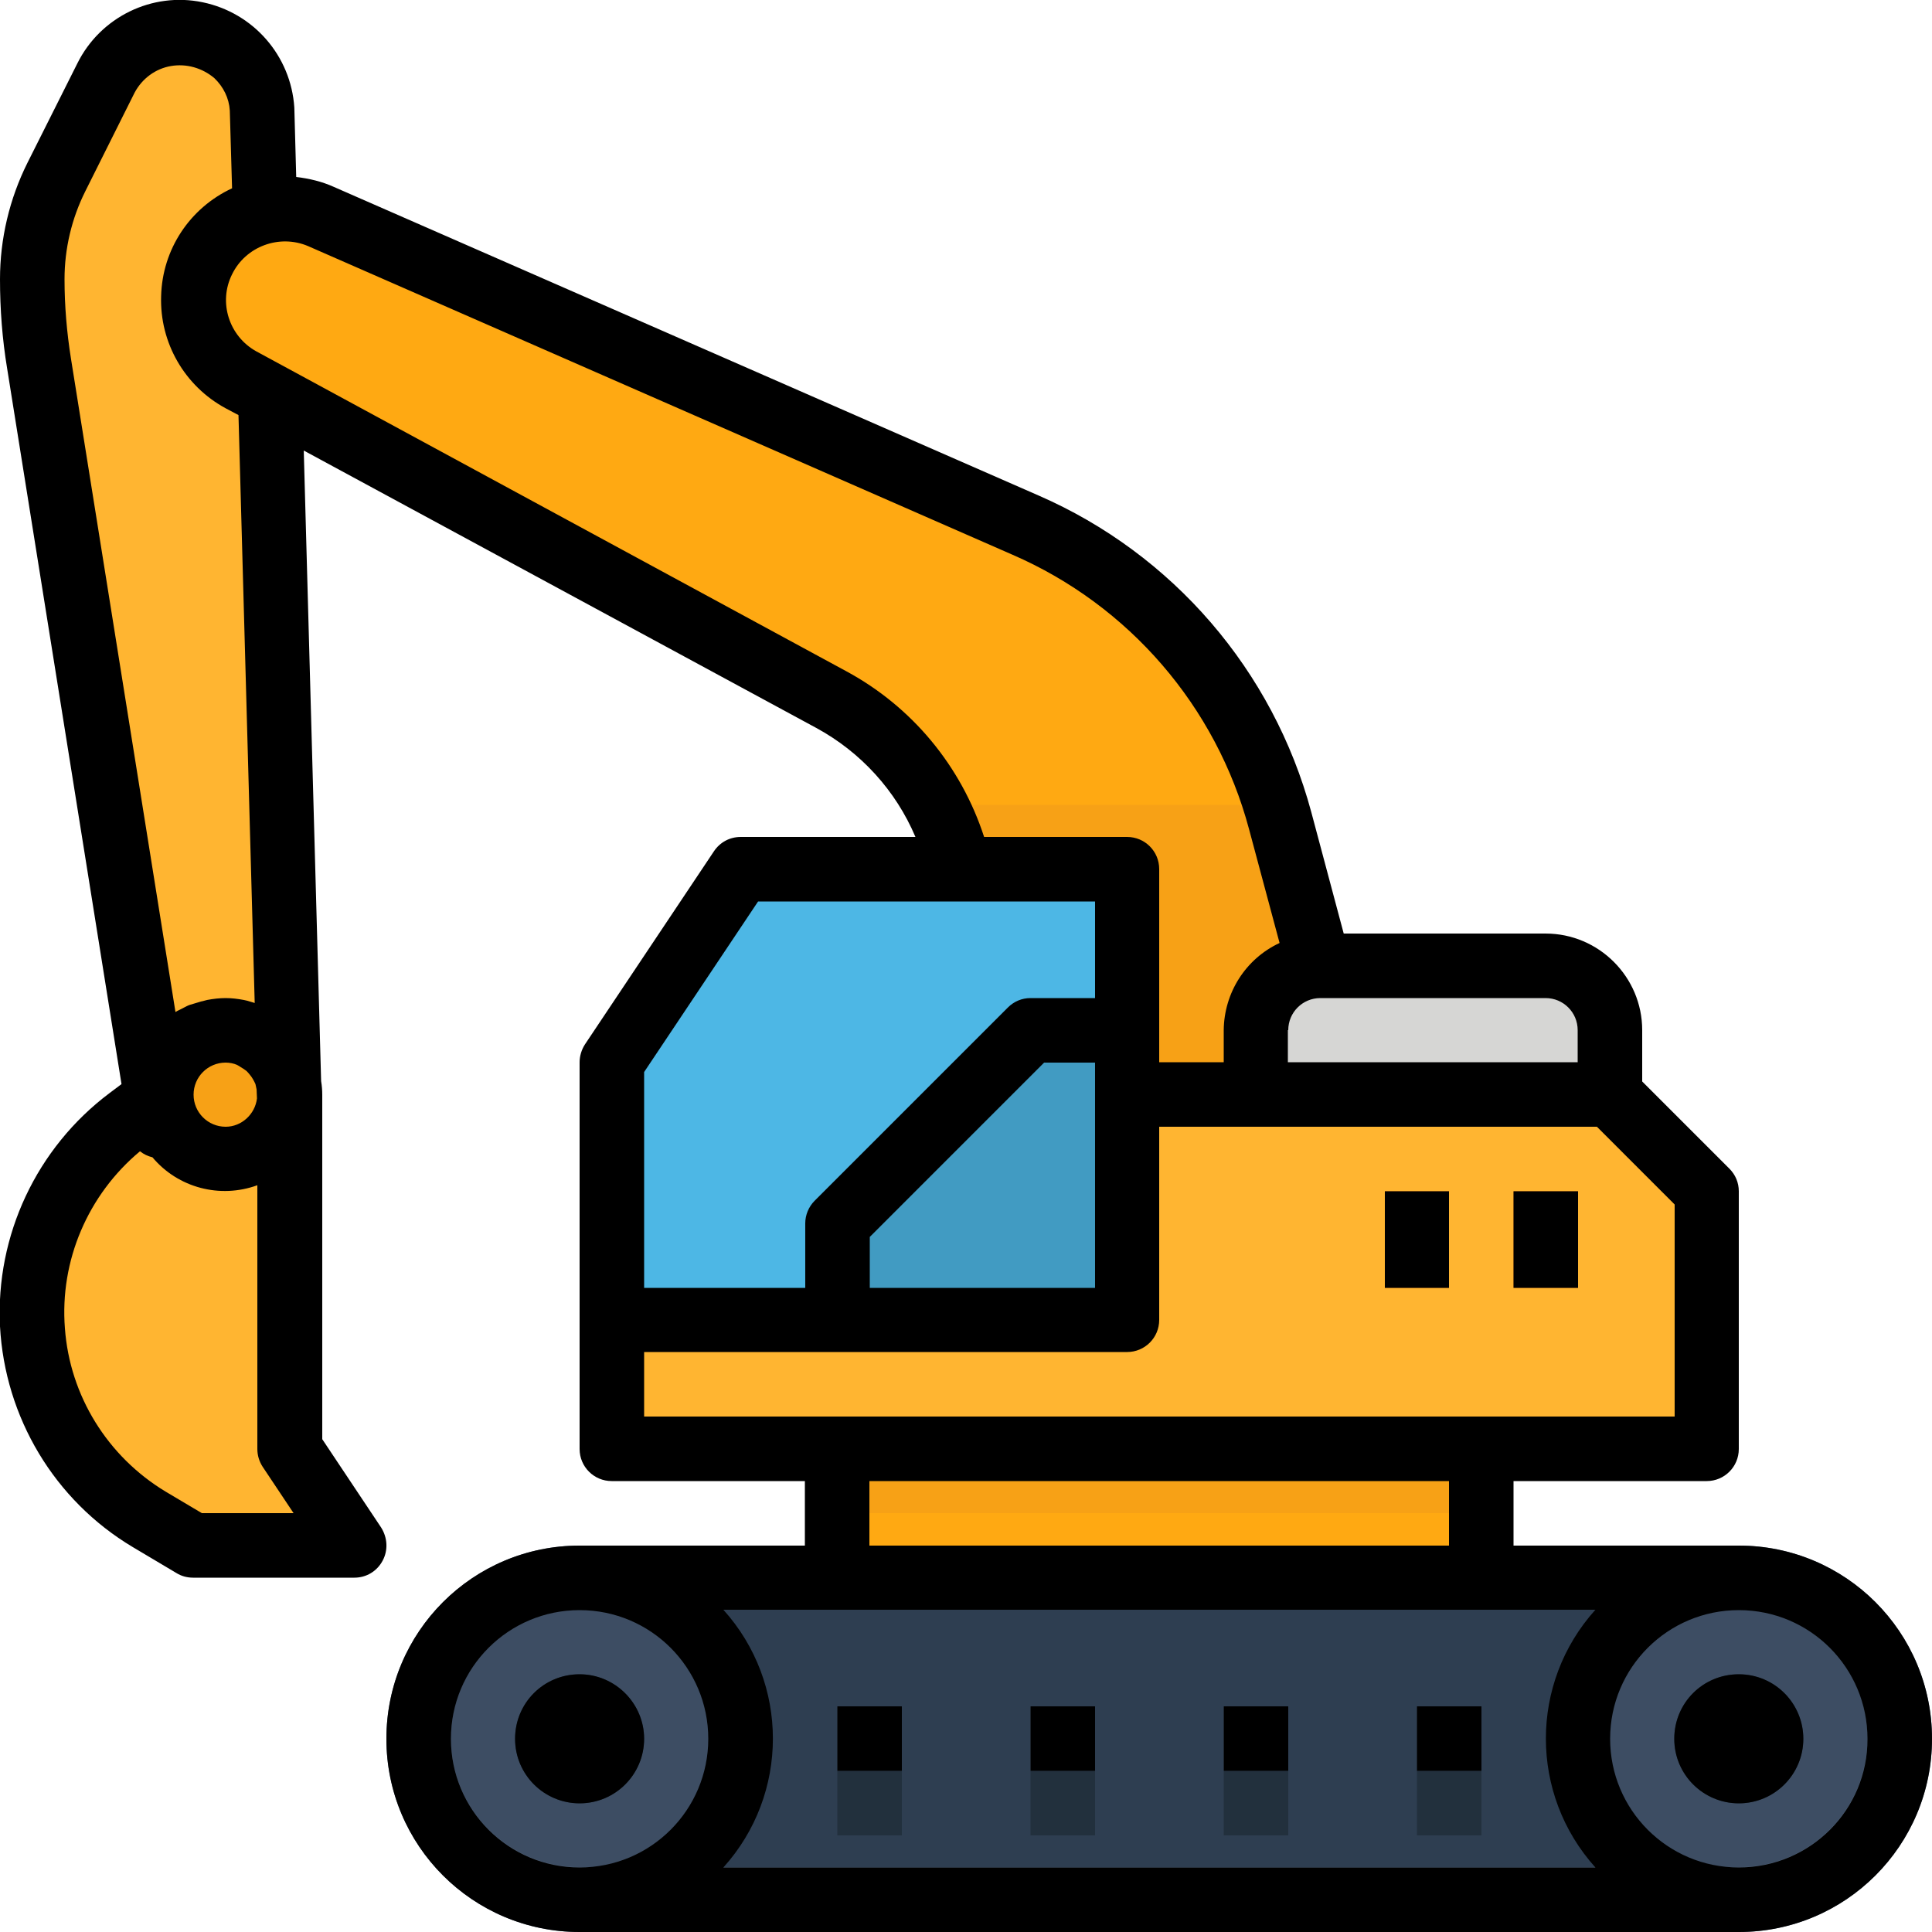
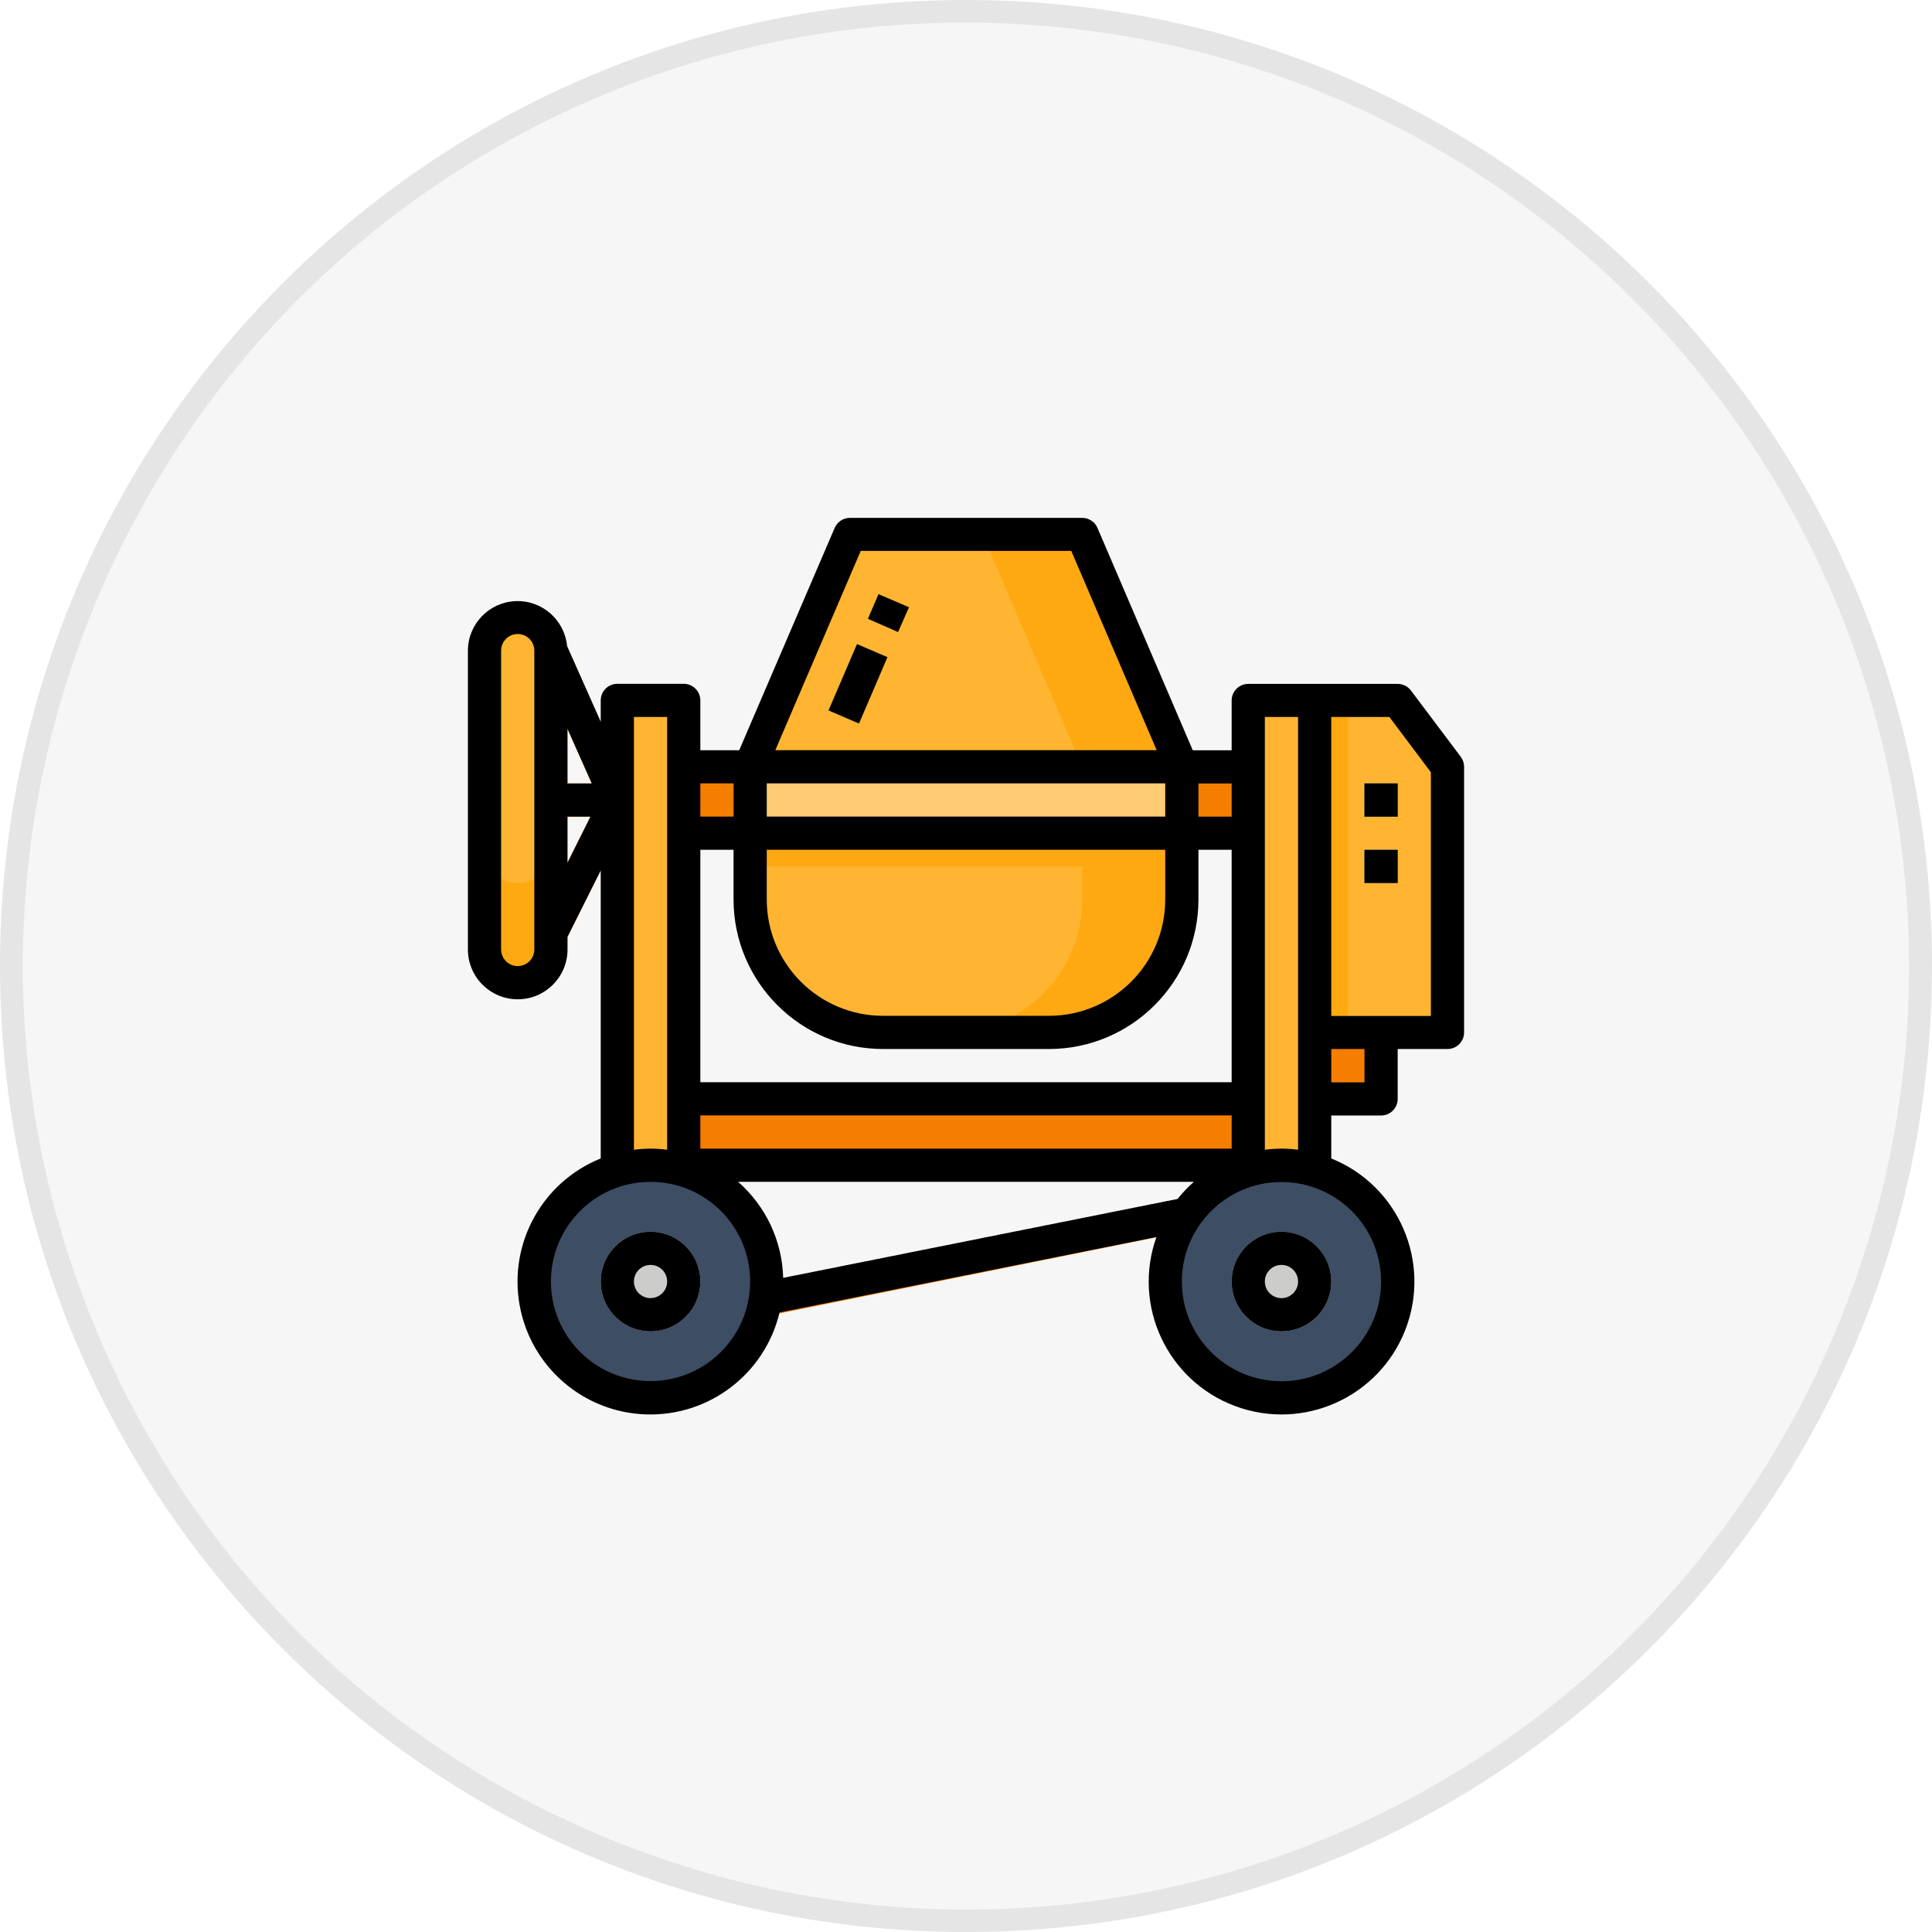
- <svg xmlns="http://www.w3.org/2000/svg" version="1.1" id="Layer_1" x="0px" y="0px" viewBox="0 0 512 512" style="enable-background:new 0 0 512 512;" xml:space="preserve">
-   <style type="text/css">
- 	.st0{fill:#FFB531;}
- 	.st1{fill:#F7A116;}
- 	.st2{fill:#FFA912;}
- 	.st3{fill:#2E3E51;}
- 	.st4{fill:#3D4D63;}
- 	.st5{fill:#22303D;}
- 	.st6{fill:#E8770C;}
- 	.st7{fill:#4DB7E5;}
- 	.st8{fill:#419BC2;}
- 	.st9{fill:#D6D6D4;}
- 	.st10{fill:#4C5D72;}
- </style>
-   <path class="st0" d="M76.8,298.6H42.7L10.3,96.4C9.1,89,8.5,81.5,8.5,74c0-9.4,2.2-18.7,6.4-27.1l13.2-26.3  c3.7-7.4,11.3-12.1,19.6-12.1c11.6,0,21.1,9,21.8,20.6L76.8,298.6z" />
-   <path class="st0" d="M76.8,384v-93.9c0-9.4-7.6-17.1-17.1-17.1c-9.4,0-17.1,7.6-17.1,17.1l-8.5,6.4C18,308.6,8.5,327.5,8.5,347.7  c0,22.5,11.8,43.3,31.1,54.9l11.6,7h42.7L76.8,384z" />
-   <path class="st1" d="M76.8,290.1c0,9.4-7.6,17.1-17.1,17.1c-9.4,0-17.1-7.6-17.1-17.1c0-9.4,7.6-17.1,17.1-17.1  C69.2,273,76.8,280.7,76.8,290.1z" />
-   <path class="st2" d="M271.7,139.1L85,57.4c-7.5-3.3-16-2.6-22.9,1.9c-6.8,4.5-10.9,12-10.9,20.2c0,8.8,4.9,17,12.6,21.2l156.4,84.7  c22,11.9,35.8,35,35.8,60V384h128l-44.8-166.5C329.8,182.5,305,153.6,271.7,139.1z" />
-   <path class="st1" d="M337.8,213.3h-90c5.3,9.9,8.1,20.9,8.2,32.1V384h128l-44.8-166.5C338.8,216,338.3,214.7,337.8,213.3z" />
-   <path class="st3" d="M153.6,418.1h307.2c23.6,0,42.7,19.1,42.7,42.7c0,23.6-19.1,42.7-42.7,42.7H153.6c-23.6,0-42.7-19.1-42.7-42.7  C110.9,437.2,130,418.1,153.6,418.1z" />
-   <path class="st4" d="M196.3,460.8c0,23.6-19.1,42.7-42.7,42.7c-23.6,0-42.7-19.1-42.7-42.7c0-23.6,19.1-42.7,42.7-42.7  C177.2,418.1,196.3,437.2,196.3,460.8z" />
-   <path class="st5" d="M170.7,460.8c0,9.4-7.6,17.1-17.1,17.1c-9.4,0-17.1-7.6-17.1-17.1s7.6-17.1,17.1-17.1  C163,443.7,170.7,451.4,170.7,460.8z" />
-   <path class="st4" d="M503.5,460.8c0,23.6-19.1,42.7-42.7,42.7c-23.6,0-42.7-19.1-42.7-42.7c0-23.6,19.1-42.7,42.7-42.7  C484.4,418.1,503.5,437.2,503.5,460.8z" />
-   <path class="st5" d="M477.9,460.8c0,9.4-7.6,17.1-17.1,17.1c-9.4,0-17.1-7.6-17.1-17.1s7.6-17.1,17.1-17.1  C470.3,443.7,477.9,451.4,477.9,460.8z" />
-   <g>
-     <path class="st4" d="M324.3,452.2h17.1v17.1h-17.1V452.2z" />
-     <path class="st4" d="M273.1,452.2h17.1v17.1h-17.1V452.2z" />
-     <path class="st4" d="M375.5,452.2h17.1v17.1h-17.1V452.2z" />
-     <path class="st4" d="M221.9,452.2h17.1v17.1h-17.1V452.2z" />
+ <svg xmlns="http://www.w3.org/2000/svg" viewBox="0 0 512 512">
+   <g opacity=".5">
+     <path d="m256 509a253 253 0 0 1 -178.9-431.9 253 253 0 0 1 357.8 357.8 251.37 251.37 0 0 1 -178.9 74.1z" fill="#eee" />
+     <path d="m256 6a250.07 250.07 0 0 1 97.31 480.36 250.07 250.07 0 0 1 -194.62-460.72 248.53 248.53 0 0 1 97.31-19.64m0-6c-141.38 0-256 114.62-256 256s114.62 256 256 256 256-114.62 256-256-114.62-256-256-256z" fill="#ccc" />
  </g>
-   <path class="st5" d="M324.3,469.3h17.1v17.1h-17.1V469.3z" />
-   <path class="st5" d="M273.1,469.3h17.1v17.1h-17.1V469.3z" />
-   <path class="st5" d="M375.5,469.3h17.1v17.1h-17.1V469.3z" />
-   <path class="st5" d="M221.9,469.3h17.1v17.1h-17.1V469.3z" />
-   <path class="st2" d="M221.9,384h170.7v34.1H221.9V384z" />
-   <path class="st0" d="M426.7,290.1H162.1V384h290.2v-68.3L426.7,290.1z" />
-   <path class="st6" d="M401.1,315.7h17.1v25.6h-17.1V315.7z" />
-   <path class="st6" d="M367,315.7H384v25.6H367V315.7z" />
-   <path class="st7" d="M298.7,349.8H162.1v-68.3l34.1-51.2h102.4V349.8z" />
-   <path class="st8" d="M221.9,349.8v-25.6l51.2-51.2h25.6v76.8H221.9z" />
-   <path class="st9" d="M409.6,256h-59.7c-9.4,0-17.1,7.6-17.1,17.1v17.1h93.9V273C426.7,263.6,419.1,256,409.6,256z" />
-   <path class="st10" d="M460.8,512H153.6c-28.3,0-51.2-22.9-51.2-51.2c0-28.3,22.9-51.2,51.2-51.2h307.2c28.3,0,51.2,22.9,51.2,51.2  C512,489.1,489.1,512,460.8,512z M153.6,426.6c-18.9,0-34.1,15.3-34.1,34.1c0,18.9,15.3,34.1,34.1,34.1h307.2  c18.9,0,34.1-15.3,34.1-34.1c0-18.9-15.3-34.1-34.1-34.1H153.6z" />
-   <path class="st1" d="M221.9,384h170.7V401H221.9V384z" />
-   <path d="M170.7,460.8c0,9.4-7.6,17.1-17.1,17.1c-9.4,0-17.1-7.6-17.1-17.1s7.6-17.1,17.1-17.1C163,443.7,170.7,451.4,170.7,460.8z" />
-   <path d="M460.8,409.6h-59.7v-17.1h51.2c4.7,0,8.5-3.8,8.5-8.5v-68.3c0-2.3-0.9-4.4-2.5-6l-23.1-23.1V273c0-14.1-11.5-25.6-25.6-25.6  h-53.5l-8.6-32.2c-10.1-37.5-36.7-68.4-72.3-83.9L88.4,49.5c-3.1-1.4-6.5-2.2-9.9-2.6L78,28.5C77.1,14.8,67.2,3.4,53.7,0.6  C40.3-2.2,26.6,4.5,20.5,16.8L7.3,43.1C2.5,52.7,0,63.3,0,74c0,7.9,0.6,15.9,1.9,23.7l30.3,189.6l-3.2,2.4  C9.7,304.2-1.2,327.4,0,351.5c1.3,24.1,14.4,46.1,35.2,58.5l11.6,6.9c1.3,0.8,2.8,1.2,4.4,1.2h42.7c3.2,0,6-1.7,7.5-4.5  c1.5-2.8,1.3-6.1-0.4-8.8l-15.6-23.4v-91.3c0-1.2-0.1-2.4-0.3-3.6l-4.6-167.1l135.8,73.5c11.8,6.4,21.1,16.6,26.3,28.9h-46.3  c-2.9,0-5.5,1.4-7.1,3.8L155,276.8c-0.9,1.4-1.4,3.1-1.4,4.7V384c0,4.7,3.8,8.5,8.5,8.5h51.2v17.1h-59.7  c-28.3,0-51.2,22.9-51.2,51.2c0,28.3,22.9,51.2,51.2,51.2h307.2c28.3,0,51.2-22.9,51.2-51.2C512,432.5,489.1,409.6,460.8,409.6z   M341.4,273c0-4.7,3.8-8.5,8.5-8.5h59.7c4.7,0,8.5,3.8,8.5,8.5v8.5h-76.8V273z M18.8,95c-1.1-6.9-1.7-14-1.7-21  c0-8.1,1.9-16.1,5.5-23.3l13.1-26.2c2-3.7,5.5-6.3,9.6-7c4.1-0.7,8.3,0.5,11.5,3.2c2.4,2.3,3.9,5.3,4.1,8.6l0.6,20.6  C50.3,55.1,43,66.1,42.7,78.5c-0.4,12.3,6.2,23.8,17.1,29.7l3.4,1.8l4.3,155.8c-0.3-0.1-0.6-0.2-1-0.3c-0.6-0.2-1.3-0.4-1.9-0.5  c-1.6-0.3-3.2-0.5-4.8-0.5c-1.6,0-3.3,0.2-4.9,0.5c-0.5,0.1-1,0.3-1.6,0.4c-1,0.3-2,0.6-3,0.9c-0.6,0.2-1.1,0.5-1.7,0.8  c-0.7,0.4-1.5,0.7-2.1,1.1L18.8,95z M67.7,287.3c0.1,0.5,0.2,0.9,0.3,1.4l0.1,2.4c-0.5,4.2-4.1,7.5-8.3,7.5c-4.7,0-8.5-3.8-8.5-8.5  c0-4.7,3.8-8.5,8.5-8.5c1,0,2.1,0.2,3,0.6c0.4,0.2,0.7,0.4,1,0.6c0.5,0.3,1,0.6,1.5,1c0.3,0.3,0.6,0.6,0.9,1  C66.8,285.5,67.3,286.4,67.7,287.3L67.7,287.3z M53.5,401l-9.6-5.7c-15.4-9.3-25.4-25.4-26.7-43.3c-1.4-17.9,6.1-35.4,19.9-46.9  c1,0.8,2.1,1.3,3.3,1.6c6.8,8.1,17.9,11,27.8,7.4V384c0,1.7,0.5,3.3,1.4,4.7l8.2,12.3H53.5z M224.3,177.9L67.9,93.1  c-7.2-4-10.1-13-6.4-20.4c3.6-7.4,12.5-10.7,20.1-7.5l186.7,81.8c30.9,13.4,54,40.2,62.7,72.7l8.1,30.2c-9,4.2-14.7,13.2-14.8,23.1  v8.5h-17.1v-51.2c0-4.7-3.8-8.5-8.5-8.5h-37.9C254.7,203,241.7,187.3,224.3,177.9z M170.7,290.1v-6l30.2-45.2h89.3v25.6h-17.1  c-2.3,0-4.4,0.9-6,2.5l-51.2,51.2c-1.6,1.6-2.5,3.8-2.5,6v17.1h-42.7V290.1z M290.2,281.6v59.7h-59.7v-13.5l46.2-46.2H290.2z   M170.7,375.4v-17.1h128c4.7,0,8.5-3.8,8.5-8.5v-51.2h116l20.6,20.6v56.2H170.7z M384,392.5v17.1H230.4v-17.1H384z M153.6,494.9  c-18.9,0-34.1-15.3-34.1-34.1c0-18.9,15.3-34.1,34.1-34.1c18.9,0,34.1,15.3,34.1,34.1C187.7,479.6,172.5,494.9,153.6,494.9z   M422.8,494.9H191.7c17.5-19.4,17.5-48.9,0-68.3h231.1C405.3,446,405.3,475.5,422.8,494.9z M460.8,494.9  c-18.9,0-34.1-15.3-34.1-34.1c0-18.9,15.3-34.1,34.1-34.1c18.9,0,34.1,15.3,34.1,34.1C495,479.6,479.7,494.9,460.8,494.9z" />
-   <path d="M477.9,460.8c0,9.4-7.6,17.1-17.1,17.1c-9.4,0-17.1-7.6-17.1-17.1s7.6-17.1,17.1-17.1C470.3,443.7,477.9,451.4,477.9,460.8z  " />
-   <path d="M324.3,452.2h17.1v17.1h-17.1V452.2z" />
-   <path d="M273.1,452.2h17.1v17.1h-17.1V452.2z" />
-   <path d="M375.5,452.2h17.1v17.1h-17.1V452.2z" />
-   <path d="M221.9,452.2h17.1v17.1h-17.1V452.2z" />
-   <path d="M401.1,315.7h17.1v25.6h-17.1V315.7z" />
-   <path d="M367,315.7H384v25.6H367V315.7z" />
+   <g fill="#f57e00">
+     <path d="m167.62 210.23-17.62-39.6a4.44 4.44 0 0 0 -4.2-2.61l-8.8.36.36 8.8 5.81-.24 13.64 30.68h-15.21v8.8h14.88l-13.2 26.4h-5v8.8h7.72a4.4 4.4 0 0 0 3.94-2.44l17.6-35.2a4.43 4.43 0 0 0 .08-3.75z" />
+     <path d="m188.58 342.72 141.62-28.58 1.75 8.62-141.63 28.58z" />
+     <path d="m181.2 203.22h17.6v17.6h-17.6z" />
+     <path d="m313.2 203.22h17.6v17.6h-17.6z" />
+     <path d="m181.2 291.22h149.6v17.6h-149.6z" />
+   </g>
+   <path d="m137.2 163.62a8.8 8.8 0 0 1 8.8 8.8v79.2a8.8 8.8 0 0 1 -17.6 0v-79.2a8.8 8.8 0 0 1 8.8-8.8z" fill="#ffb531" />
+   <path d="m137.2 234a8.8 8.8 0 0 1 -8.8-8.8v26.4a8.8 8.8 0 0 0 17.6 0v-26.4a8.8 8.8 0 0 1 -8.8 8.8z" fill="#ffa912" />
+   <path d="m286.8 141.62h-61.6l-26.4 61.6v35.2a35.2 35.2 0 0 0 35.2 35.2h44a35.2 35.2 0 0 0 35.2-35.2v-35.2z" fill="#ffb531" />
+   <path d="m286.8 141.62h-26.4l26.4 61.6v35.2a35.2 35.2 0 0 1 -35.2 35.2h26.4a35.2 35.2 0 0 0 35.2-35.2v-35.2z" fill="#ffa912" />
+   <path d="m230 164 2.81-6.55 8.09 3.47-2.9 6.58z" fill="#ffcb73" />
+   <path d="m219.56 188.28 7.55-17.6 8.08 3.47-7.54 17.6z" fill="#ffcb73" />
+   <path d="m163.6 185.62h17.6v154h-17.6z" fill="#ffb531" />
+   <path d="m330.8 185.62h17.6v154h-17.6z" fill="#ffb531" />
+   <path d="m383.6 273.62h-35.2v-88h22l13.2 17.6z" fill="#ffb531" />
+   <path d="m203.2 339.62a30.8 30.8 0 1 1 -30.8-30.8 30.8 30.8 0 0 1 30.8 30.8z" fill="#3d4d63" />
+   <path d="m185.6 339.62a13.2 13.2 0 1 1 -13.2-13.2 13.2 13.2 0 0 1 13.2 13.2z" fill="#e0e0de" />
+   <path d="m176.8 339.62a4.4 4.4 0 1 1 -4.4-4.4 4.4 4.4 0 0 1 4.4 4.4z" fill="#ccccca" />
+   <path d="m370.4 339.62a30.8 30.8 0 1 1 -30.8-30.8 30.8 30.8 0 0 1 30.8 30.8z" fill="#3d4d63" />
+   <path d="m352.8 339.62a13.2 13.2 0 1 1 -13.2-13.2 13.2 13.2 0 0 1 13.2 13.2z" fill="#e0e0de" />
+   <path d="m198.8 203.22h114.4v17.6h-114.4z" fill="#ffcb73" />
+   <path d="m348.4 273.62h17.6v17.6h-17.6z" fill="#f57e00" />
+   <path d="m361.6 207.62h8.8v8.8h-8.8z" fill="#348fd9" />
+   <path d="m361.6 225.22h8.8v8.78h-8.8z" fill="#348fd9" />
+   <path d="m348.4 185.62h8.8v88h-8.8z" fill="#ffa912" />
+   <path d="m344 339.62a4.4 4.4 0 1 1 -4.4-4.4 4.4 4.4 0 0 1 4.4 4.4z" fill="#ccccca" />
+   <path d="m198.8 220.82h114.4v8.8h-114.4z" fill="#ffa912" />
+   <path d="m230 164 2.81-6.55 8.09 3.47-2.9 6.58z" />
+   <path d="m219.56 188.28 7.55-17.6 8.08 3.47-7.54 17.6z" />
+   <path d="m373.92 183a4.39 4.39 0 0 0 -3.52-1.76h-39.6a4.4 4.4 0 0 0 -4.4 4.4v13.2h-10.3l-25.26-58.94a4.4 4.4 0 0 0 -4-2.66h-61.64a4.4 4.4 0 0 0 -4 2.66l-25.3 58.92h-10.3v-13.2a4.4 4.4 0 0 0 -4.4-4.4h-17.6a4.4 4.4 0 0 0 -4.4 4.4v5.67l-8.92-20.08a13.17 13.17 0 0 0 -26.28 1.21v79.2a13.2 13.2 0 0 0 26.4 0v-3.36l8.8-17.6v76.34a35.2 35.2 0 1 0 47.39 40.82l99.88-20a35.2 35.2 0 1 0 46.33-20.82v-11.38h13.2a4.4 4.4 0 0 0 4.4-4.4v-13.22h13.2a4.4 4.4 0 0 0 4.4-4.4v-70.4a4.41 4.41 0 0 0 -.88-2.64zm-232.32 68.62a4.4 4.4 0 0 1 -8.8 0v-79.2a4.4 4.4 0 0 1 8.8 0zm8.8-23v-12.2h6.08zm0-21v-14.47l6.43 14.47zm184.8 83.6v-101.22h8.8v114.7a32.42 32.42 0 0 0 -8.8 0zm-17.6-83.6h8.8v8.8h-8.8zm-89.5-61.62h55.8l22.63 52.8h-101.06zm-24.9 61.6h105.6v8.8h-105.6zm0 17.6h105.6v13.2a30.84 30.84 0 0 1 -30.8 30.8h-44a30.84 30.84 0 0 1 -30.8-30.8zm-17.6-17.6h8.8v8.8h-8.8zm0 17.6h8.8v13.2a39.65 39.65 0 0 0 39.6 39.6h44a39.65 39.65 0 0 0 39.6-39.6v-13.2h8.8v61.6h-140.8zm0 70.4h140.8v8.8h-140.8zm-17.6-105.6h8.8v114.7a32.42 32.42 0 0 0 -8.8 0zm4.4 176a26.4 26.4 0 1 1 26.4-26.4 26.4 26.4 0 0 1 -26.4 26.4zm35.15-27.36a35.06 35.06 0 0 0 -11.94-25.44h120.78a35.76 35.76 0 0 0 -4.33 4.54zm158.45 1a26.4 26.4 0 1 1 -26.4-26.4 26.4 26.4 0 0 1 26.4 26.38zm-4.4-52.8h-8.8v-8.84h8.8zm17.6-17.6h-26.4v-79.24h15.4l11 14.66z" />
+   <path d="m172.4 326.42a13.2 13.2 0 1 0 13.2 13.2 13.2 13.2 0 0 0 -13.2-13.2zm0 17.6a4.4 4.4 0 1 1 4.4-4.4 4.4 4.4 0 0 1 -4.4 4.38z" />
+   <path d="m326.4 339.62a13.2 13.2 0 1 0 13.2-13.2 13.2 13.2 0 0 0 -13.2 13.2zm17.6 0a4.4 4.4 0 1 1 -4.4-4.4 4.4 4.4 0 0 1 4.4 4.4z" />
+   <path d="m361.6 207.62h8.8v8.8h-8.8z" />
+   <path d="m361.6 225.22h8.8v8.78h-8.8z" />
</svg>
